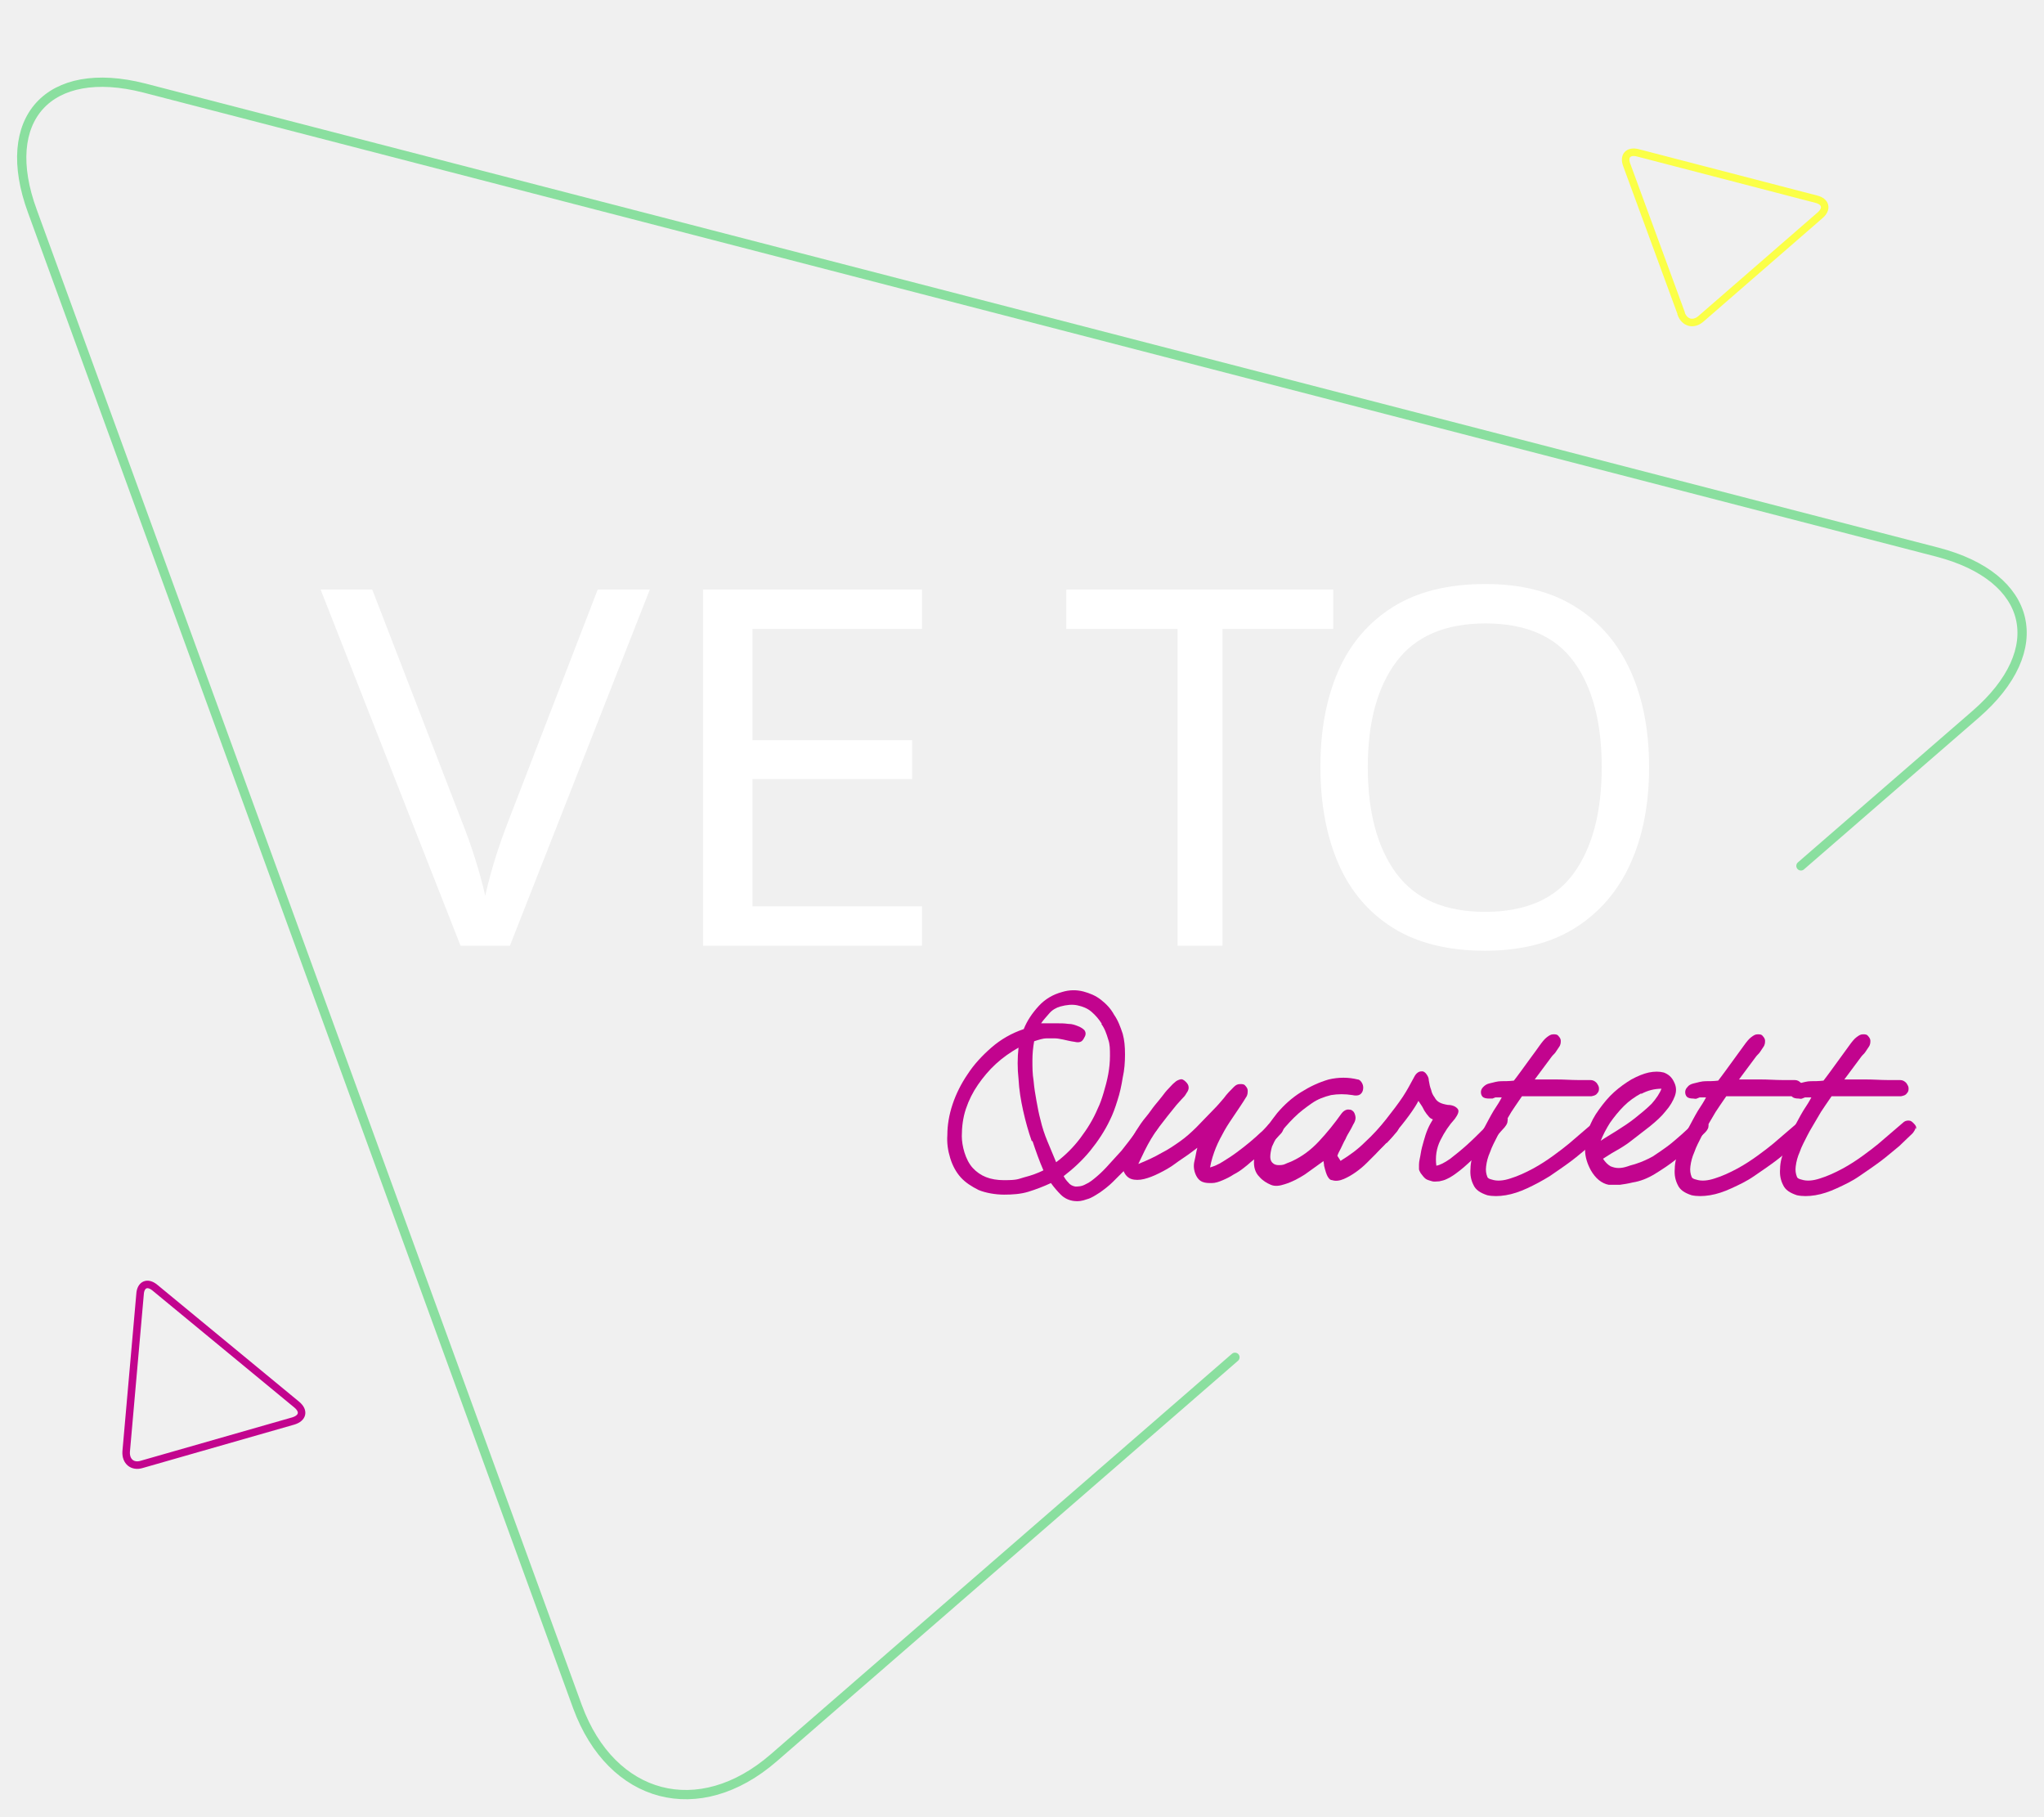
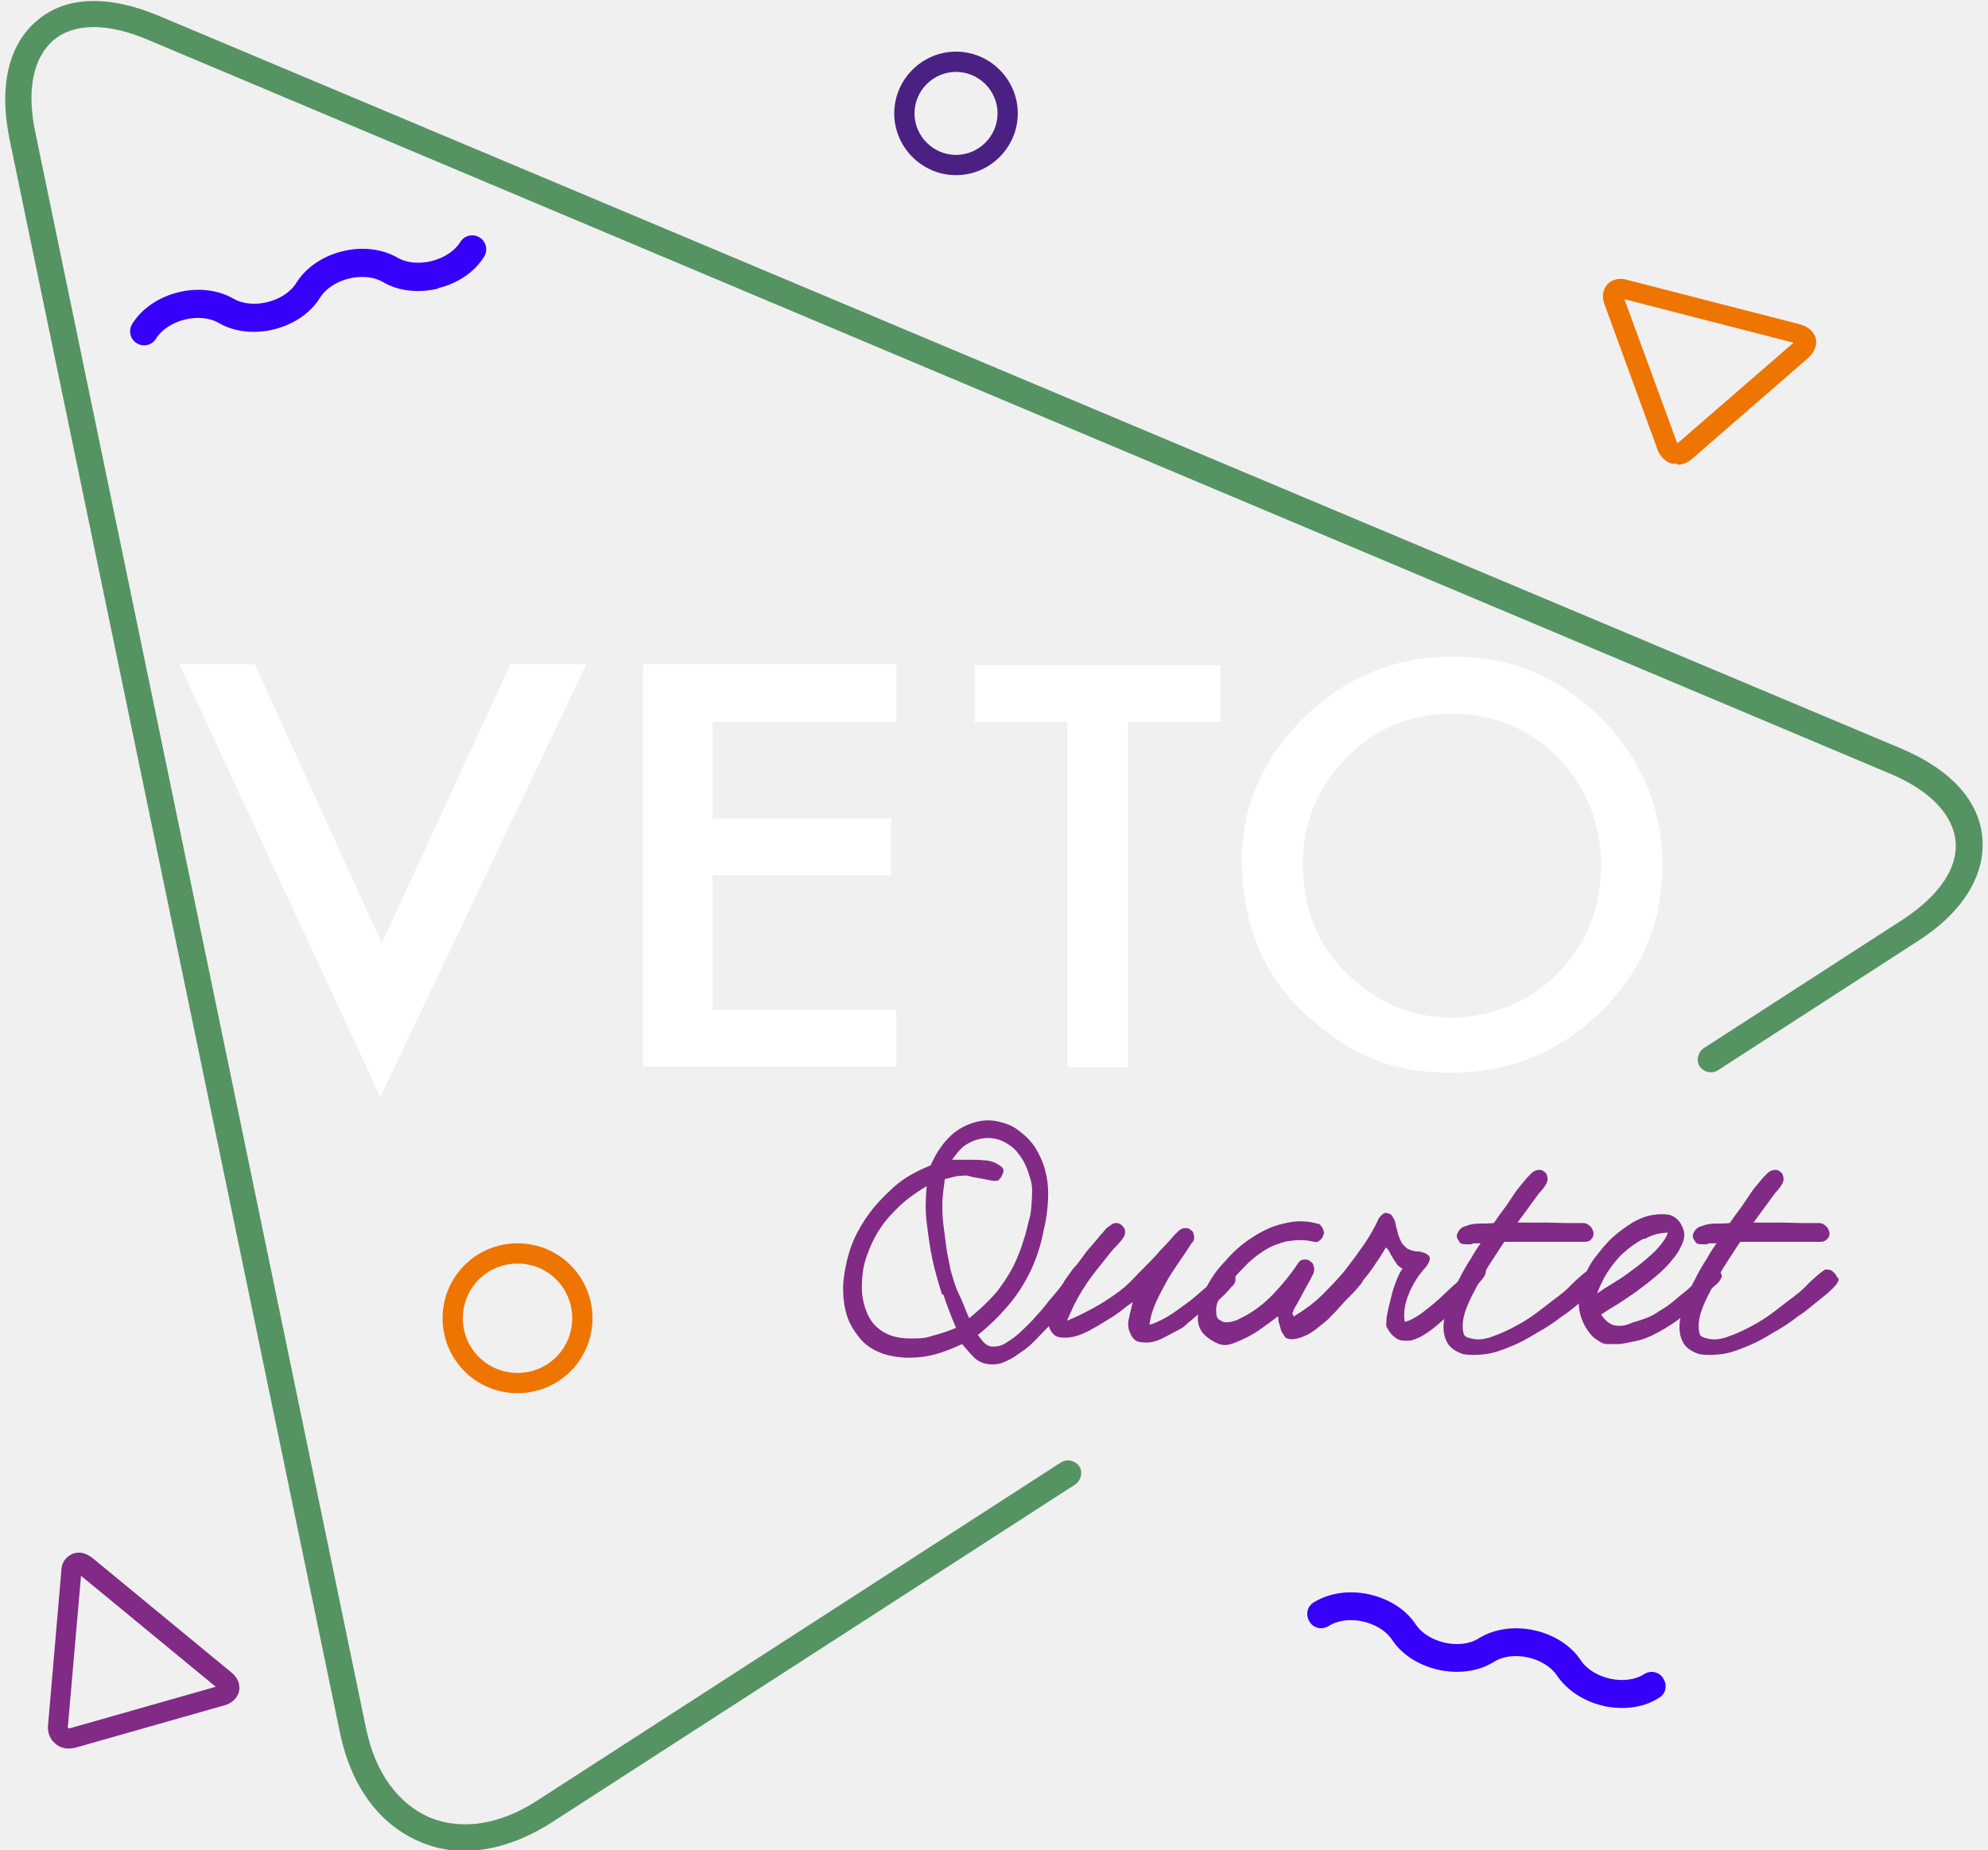
- <svg xmlns="http://www.w3.org/2000/svg" id="Ebene_1" width="124.6mm" height="110.7mm" version="1.1" viewBox="0 0 353.2 313.8">
+ <svg xmlns="http://www.w3.org/2000/svg" id="Ebene_1" width="138.5mm" height="128.9mm" version="1.1" viewBox="0 0 392.6 365.4">
  <defs>
    <style>
-       .st0, .st1, .st2, .st3, .st4, .st5 {
-         fill: none;
+       .st0 {
+         fill: #ee7501;
      }

      .st1 {
-         stroke: #4a2183;
-       }
- 
-       .st1, .st2, .st3, .st4, .st5 {
-         stroke-miterlimit: 4;
-       }
- 
-       .st1, .st3 {
-         stroke-width: 1.1px;
+         fill: #812a86;
      }

      .st2 {
-         stroke: #8adf9f;
-         stroke-linecap: round;
-         stroke-width: 1.6px;
-       }
- 
-       .st6 {
-         fill: #b6ddfc;
+         fill: #559363;
      }

      .st3 {
-         stroke: #f9ff8a;
-       }
- 
-       .st7, .st8 {
-         isolation: isolate;
-       }
- 
-       .st9 {
-         clip-path: url(#clippath-1);
-       }
- 
-       .st8 {
-         fill: #fff;
-         font-family: Futura-Medium, Futura;
-         font-size: 86.2px;
-         font-weight: 500;
+         fill: #3600f9;
      }

      .st4 {
-         stroke: #fbff47;
-       }
- 
-       .st4, .st5 {
-         stroke-width: 1.3px;
-       }
- 
-       .st10 {
-         fill: #c2048e;
+         fill: #4a2183;
      }

      .st5 {
-         stroke: #c2048e;
-       }
- 
-       .st11 {
-         clip-path: url(#clippath);
+         fill: #fff;
      }
    </style>
-     <clipPath id="clippath">
-       <rect class="st0" y="0" width="353.2" height="313.8" />
-     </clipPath>
-     <clipPath id="clippath-1">
-       <rect class="st0" x="128.6" y="123.4" width="76.8" height="68.2" />
-     </clipPath>
  </defs>
-   <g class="st11">
+   <g>
+     <path class="st1" d="M213.2,254.6c-.7.8-1.4,1.5-2,2.4-.5.7-1.1,1.4-1.9,2.4s-1.5,1.9-2.4,2.8-1.8,1.9-2.7,2.8-1.9,1.7-3,2.4c-.9.7-2,1.3-3,1.7-.9.4-2,.5-2.8.4-1.2-.1-2.3-.6-3.1-1.4-.8-.8-1.5-1.7-2.3-2.6-1.7.8-3.4,1.5-5.2,2s-3.6.7-5.4.7-4.3-.4-5.8-1.1c-1.7-.7-3-1.7-4-3s-1.9-2.7-2.4-4.4-.7-3.4-.7-5.3.5-4.6,1.2-7,1.9-4.7,3.4-6.9,3.3-4.1,5.4-6c2.1-1.9,4.6-3.2,7.3-4.3.8-1.9,1.9-3.7,3.4-5.3,1.4-1.5,3.2-2.6,5.3-3.2,1.8-.5,3.3-.5,4.9-.1s2.8.9,4,1.9c1.2.9,2.3,2,3.1,3.3s1.5,2.8,1.9,4.4c.4,1.4.6,3,.6,4.7s-.2,3.6-.5,5.3c-.4,1.8-.7,3.6-1.2,5.2-.5,1.7-1.1,3.2-1.7,4.5-1.2,2.5-2.7,4.9-4.5,7s-3.8,4.1-6,5.8c.4.5.7.9,1.1,1.4.5.5.9.8,1.7.9.7,0,1.4,0,2.4-.5.8-.5,1.8-1.1,2.7-1.9s1.9-1.8,2.8-2.7c.9-1.1,1.9-2,2.7-3.1s1.7-2,2.3-2.8c.7-.8,1.2-1.5,1.5-2.1.4-.5.6-.9,1.1-1.5.4-.6.7-1.1,1.2-1.4s.8-.5,1.2-.6.7,0,1.2.4c.5.5.7.8.7,1.2s-.1.8-.5,1.2c-.5.8-1.1,1.8-1.8,2.5h-.4.2ZM186,255.6c-.7-2.3-1.4-4.6-1.9-7s-.8-4.7-1.1-7.2-.2-4.7,0-7.1c-1.8,1.1-3.6,2.3-5.1,3.7s-3,3-4.1,4.7c-1.2,1.8-2,3.6-2.7,5.6s-.9,4-.9,6.2.8,5.4,2.5,7.2,4,2.7,7.1,2.7,3.1-.2,4.6-.6c1.5-.4,3-.9,4.4-1.5-.9-2.1-1.8-4.4-2.5-6.6h-.3ZM201.9,229c-.7-1.1-1.4-2-2.4-2.7s-2-1.2-3.2-1.4-2.5-.1-3.9.4c-.9.4-1.8.8-2.5,1.5s-1.3,1.5-1.9,2.3h3.7c.8,0,1.7,0,2.5.1.8,0,1.7.2,2.3.5s1.1.6,1.4.9.4.9,0,1.5c-.2.6-.5.8-.8,1.1-.4.1-.8.1-1.3,0-1.1-.2-1.9-.4-2.6-.5s-1.3-.2-1.9-.4-1.3,0-2,0-1.5.4-2.7.6c-.2,1.4-.4,2.8-.5,4.4,0,1.5,0,3.1.2,4.6s.4,3.1.6,4.6c.2,1.5.6,3,.8,4.3.5,1.7.9,3.3,1.7,4.9s1.3,3.2,2,4.7c2.1-1.7,3.9-3.4,5.6-5.4,1.5-2,3-4.3,3.9-6.6.5-1.1.9-2.3,1.3-3.6.5-1.4.7-2.7,1.1-4.1s.4-2.8.5-4.3,0-2.6-.4-3.8c-.4-1.3-.8-2.5-1.5-3.6h.1-.1Z" />
+     <path class="st1" d="M239.2,257.4c-1.2,1.1-2.4,2.1-3.6,3.1-.4.4-.9.7-1.5,1.3s-1.4.9-2.3,1.4-1.7.9-2.5,1.3-1.7.6-2.5.7c-.7,0-1.4,0-2.1-.2-.6-.2-1.2-.8-1.5-1.7-.5-.9-.5-2-.2-3.1.2-1.1.5-2,.7-3-.5.4-1.2.8-2,1.5-.9.7-1.9,1.4-3.1,2.1-1.1.7-2.3,1.4-3.4,2s-2.4,1.1-3.4,1.3c-1.1.2-2,.2-2.8,0s-1.4-.9-1.8-1.9c-.2-.7-.4-1.5,0-2.6s.6-2,1.1-3.1,1.2-2.1,1.9-3.3,1.4-2.1,2.3-3.2,1.4-1.9,2.1-2.8c.7-.8,1.3-1.5,1.8-2.1.5-.5.8-1.1,1.3-1.5.5-.6.8-1.1,1.4-1.4.5-.4.8-.6,1.2-.6s.8,0,1.3.5.6.8.6,1.3-.2.8-.5,1.3c-.4.5-.7.9-1.1,1.3s-.8.8-1.2,1.3c-1.3,1.7-2.7,3.3-4,5.1s-2.4,3.6-3.3,5.4l-1.4,3.1c2-.8,3.7-1.7,5.2-2.5s3-1.8,4.3-2.7,2.6-2,3.8-3.3,2.6-2.6,4-4.1c.7-.8,1.5-1.7,2.3-2.5s1.4-1.7,2.3-2.5c.5-.5.9-.7,1.4-.7s.8,0,1.2.4c.4.2.5.6.6,1.1s0,1.1-.5,1.5c-.8,1.3-1.7,2.6-2.6,3.9-.8,1.2-1.7,2.5-2.4,3.8s-1.4,2.6-2,3.9c-.6,1.4-1.1,2.8-1.3,4.5.8-.2,1.9-.7,3-1.3s2.1-1.3,3.2-2.1,2.1-1.5,3.1-2.4,1.8-1.5,2.4-2.1l1.4-1.4c.5-.5.9-.9,1.3-1.4.5-.5.8-.6,1.3-.5s.7.4.9.7.4.8.4,1.4-.2,1.1-.7,1.5c-.9,1.1-2.1,2.3-3.3,3.3h-.8,0Z" />
+     <path class="st1" d="M266.6,256c-.8.8-1.7,1.8-2.4,2.6-.5.6-1.2,1.2-1.9,2-.8.7-1.7,1.4-2.6,2.1-.9.7-1.9,1.2-2.8,1.5s-1.9.5-2.6.2c-.4,0-.6-.4-.8-.7s-.5-.8-.6-1.2-.2-.9-.4-1.4c0-.5-.1-.8-.1-1.1-1.4,1.1-2.7,2-4.1,3-1.4.9-3,1.7-4.6,2.3-1.2.5-2.3.5-3.2.1s-1.8-.9-2.7-1.8c-.9-.9-1.4-2.3-1.2-3.8.1-1.7.7-3.3,1.5-5.2.9-1.8,2.1-3.7,3.8-5.4,1.5-1.8,3.3-3.4,5.3-4.7s4-2.3,6.3-2.8c2.3-.6,4.4-.6,6.6,0,.5,0,.8.4,1.1.9.2.5.4.9.1,1.5-.2.6-.5.8-.9,1.1s-.8.1-1.4,0c-1.7-.4-3.3-.2-4.9,0-1.5.4-3,.9-4.4,1.8s-2.7,1.9-4,3.3c-1.3,1.3-2.6,2.8-3.9,4.5-.5.6-.8,1.3-1.2,2.1s-.5,1.7-.4,2.4c0,.7.2,1.2.6,1.4s.7.5,1.2.5.9,0,1.5-.2c.6-.1,1.1-.4,1.5-.6,2.3-1.1,4.3-2.6,6.2-4.5,1.9-2,3.6-4,5.1-6.3.4-.6.8-.8,1.3-.8s.8,0,1.2.4c.4.2.6.6.7,1.2.1.5,0,1.1-.4,1.7-.2.5-.6,1.1-.9,1.7-.4.7-.7,1.3-1.1,2s-.7,1.4-1.1,2-.6,1.2-.8,1.7l.9,1.4c.9-.6,1.9-1.1,2.6-1.5s1.3-.9,1.9-1.5,1.2-1.2,1.7-1.8c.5-.7,1.2-1.4,1.8-2.3.4-.5.7-.8,1.1-1.3s.8-.9,1.2-1.3c.5-.5.8-.6,1.3-.6s.8.2,1.1.5c.2.2.5.7.5,1.1s-.1.9-.5,1.4c-.7.8-1.5,1.8-2.4,2.6h.2v-.2h0Z" />
+     <path class="st1" d="M290,256c-1.1,1.1-2.1,2.1-3.3,3.2s-2.3,2.1-3.4,3-2.1,1.5-3,2c-.6.2-1.1.5-1.7.6-.6,0-1.1.1-1.7,0s-.9-.2-1.4-.6c-.5-.4-.8-.7-1.2-1.3-.2-.4-.4-.6-.5-.9s0-.7,0-1.1c0-.7.2-1.5.4-2.5.2-.9.5-1.9.7-2.8s.6-1.9.9-2.7.7-1.7,1.2-2.3c-.5-.2-.8-.5-1.1-.8-.2-.4-.5-.7-.7-1.1-.2-.4-.5-.7-.7-1.2s-.5-.8-.8-1.1c-.4.7-1.1,1.9-2.1,3.3-.9,1.4-2.1,3-3.6,4.5-1.3,1.5-2.8,3.1-4.5,4.6s-3.3,2.8-5.1,3.8c-.6.4-1.1.4-1.7.2-.5-.1-.9-.4-1.2-.7s-.4-.7-.4-1.2.4-.8.8-1.1c1.8-1.1,3.6-2.4,5.2-4s3.3-3.3,4.7-5.1c1.4-1.8,2.7-3.6,3.8-5.2,1.1-1.7,1.9-3.1,2.5-4.4.2-.6.6-.9.9-1.2s.7-.4,1.1-.2c.4,0,.6.2.9.6.2.4.5.8.6,1.4.1.8.4,1.5.5,2.1.2.7.5,1.2.7,1.7.4.5.7.8,1.2,1.2.5.2,1.1.5,1.9.5s1.9.4,2.3.9.1,1.3-.7,2.3c-1.3,1.4-2.4,3.1-3.2,5-.8,1.9-1.2,3.8-.9,5.7.8-.1,1.9-.7,3.1-1.5,1.2-.9,2.5-1.9,3.8-3.1s2.5-2.4,3.7-3.4l2.7-2.7c.5-.5.9-.7,1.4-.7s.8,0,1.1.4c.2.2.4.7.2,1.2,0,.6-.5,1.2-1.2,2-.7.7-1.5,1.7-2.5,2.7h.3Z" />
+     <path class="st1" d="M316.5,252.6c0,.5-.2.8-.6,1.3-.8.8-1.8,1.8-3.1,2.8s-2.7,2.3-4.3,3.3c-1.5,1.2-3.2,2.3-5,3.3-1.8,1.1-3.4,2-5.2,2.7-1.7.7-3.3,1.3-5,1.5s-3,.2-4.3,0c-1.5-.5-2.6-1.2-3.2-2.3s-.8-2.3-.7-3.7.5-2.8,1.1-4.4,1.2-3.1,2-4.5c.7-1.4,1.5-2.8,2.3-4,.7-1.3,1.4-2.3,1.9-3h-1.4c-.2.1-.5.2-.6.2h-.8c-.7,0-1.2-.1-1.4-.5s-.5-.7-.5-1.1.2-.8.5-1.2.7-.7,1.3-.8c.9-.4,1.9-.5,2.7-.5s1.8,0,2.8-.1c.4-.5.8-1.2,1.5-2.1.7-.9,1.4-1.9,2.1-3s1.4-2,2.1-2.8c.7-.9,1.3-1.5,1.7-1.9.5-.5.9-.6,1.4-.7.5,0,.8,0,1.2.4.4.2.5.6.6,1.1s0,.9-.4,1.5c-.2.4-.5.7-.8,1.1-.4.4-.6.7-.9,1.1l-3.8,5.2h5c1.8,0,3.4.1,5,.1s.9,0,1.5,0h1.5c.6,0,1.1.4,1.4.7s.5.7.6,1.2c0,.5,0,.8-.4,1.2-.2.4-.7.6-1.3.6h-15.9c-.4.5-.8,1.2-1.4,2.1s-1.3,2-2,3.1c-.7,1.2-1.4,2.4-2.1,3.7s-1.3,2.5-1.8,3.7-.8,2.3-.9,3.3c-.1.9,0,1.8.2,2.4.2.4.6.6,1.1.7,1.2.4,2.6.4,4.3-.2s3.3-1.3,5.1-2.3c1.7-.9,3.3-2,4.7-3.1,1.4-1.1,2.6-2,3.4-2.6.9-.7,1.9-1.5,2.7-2.4.8-.8,1.8-1.7,2.7-2.4s.8-.5,1.3-.5.8.2,1.2.6c.5.5.6.8.6,1.3v-.4h.1l.2.3h0Z" />
+     <path class="st1" d="M339.9,252.4c-.1.4-.4.8-.8,1.2-1.1.9-2.3,2-3.3,3.2-1.2,1.2-2.3,2.1-3.4,3.1-1.3,1.1-2.8,2.1-4.6,3.1s-3.4,1.7-5.2,2c-.9.2-1.9.4-2.8.5h-2.5c-.7,0-1.5-.5-2.3-1.1-.7-.5-1.3-1.3-1.9-2.3-.8-1.4-1.3-3-1.3-4.5s.2-3.2.8-4.7,1.3-3.1,2.4-4.5,2.1-2.7,3.4-3.9,2.6-2.1,4-3c1.4-.8,2.7-1.3,4-1.5s2.4-.2,3.4,0c1.1.4,1.9,1.1,2.4,2.3.5.9.6,2,.1,3.2s-1.1,2.3-2.1,3.4c-.9,1.2-2.1,2.3-3.4,3.4-1.3,1.1-2.7,2.1-4,3.1-1.4.9-2.6,1.8-3.8,2.5s-2.1,1.3-2.8,1.8c.6.8,1.1,1.4,1.7,1.7.6.4,1.2.5,1.9.5s1.3-.1,2-.4,1.4-.5,2.1-.7c1.2-.4,2.4-.8,3.6-1.7,1.2-.7,2.4-1.5,3.4-2.4s2.3-1.8,3.2-2.7c1.1-.9,2-1.9,2.8-2.6.5-.5.9-.7,1.4-.8s.9,0,1.4.7c.4.5.4.9.2,1.3h0v-.2h0ZM324.6,244.7c-1.4.7-2.8,1.7-4,2.8s-2.3,2.5-3.2,3.9c-.9,1.4-1.5,2.8-2,4.1.9-.6,2.1-1.4,3.6-2.3,1.4-.8,2.8-1.9,4.3-3,1.4-1.1,2.6-2.1,3.8-3.3,1.1-1.2,1.9-2.3,2.3-3.4-1.5,0-3.1.4-4.5,1.2h-.3,0Z" />
+     <path class="st1" d="M363.1,252.6c0,.5-.2.8-.6,1.3-.7.8-1.8,1.8-3.1,2.8s-2.7,2.3-4.3,3.3c-1.5,1.2-3.2,2.3-5,3.3-1.8,1.1-3.4,2-5.2,2.7-1.7.7-3.3,1.3-5,1.5s-3,.2-4.3,0c-1.5-.5-2.6-1.2-3.2-2.3s-.8-2.3-.7-3.7.5-2.8,1.1-4.4,1.2-3.1,2-4.5c.7-1.4,1.5-2.8,2.3-4,.7-1.3,1.4-2.3,1.9-3h-1.4c-.2.1-.5.2-.6.2h-.8c-.7,0-1.2-.1-1.4-.5s-.5-.7-.5-1.1.2-.8.5-1.2.7-.7,1.3-.8c.9-.4,1.9-.5,2.7-.5s1.8,0,2.8-.1c.4-.5.8-1.2,1.5-2.1.7-.9,1.4-1.9,2.1-3s1.4-2,2.1-2.8c.7-.9,1.3-1.5,1.7-1.9.5-.5.9-.6,1.4-.7.5,0,.8,0,1.2.4.4.2.5.6.6,1.1s0,.9-.4,1.5c-.2.4-.5.7-.8,1.1-.4.4-.6.7-.9,1.1l-3.8,5.2h5c1.8,0,3.4.1,5,.1s.9,0,1.5,0h1.5c.6,0,1.1.4,1.4.7s.5.7.6,1.2c0,.5,0,.8-.4,1.2s-.7.6-1.3.6h-15.9c-.4.5-.8,1.2-1.4,2.1s-1.3,2-2,3.1c-.7,1.2-1.4,2.4-2.1,3.7s-1.3,2.5-1.8,3.7-.8,2.3-.9,3.3c-.1.9,0,1.8.2,2.4.2.4.6.6,1.1.7,1.2.4,2.6.4,4.3-.2s3.3-1.3,5.1-2.3c1.7-.9,3.3-2,4.7-3.1,1.4-1.1,2.6-2,3.4-2.6.9-.7,1.9-1.5,2.7-2.4.8-.8,1.8-1.7,2.7-2.4s.8-.5,1.3-.5.8.2,1.2.6c.5.5.6.8.6,1.3v-.4h.1l.2.3h0Z" />
+   </g>
+   <path class="st2" d="M88.5,365.4c-2-.3-3.8-.8-5.6-1.6-8-3.4-13.5-10.9-15.7-21.2L1.9,27.6C-.3,17,1.7,8.7,7.4,4,13-.8,21.5-1,31.3,3.1l344,144.7c9.8,4.1,15.6,10.3,16.2,17.8.6,7.3-3.9,14.7-12.9,20.4l-39.3,25.4c-1.2.8-2.8.4-3.6-.7s-.4-2.8.7-3.6l39.3-25.4c7.2-4.7,11-10.2,10.5-15.5-.5-5.3-5.1-10.1-13-13.4L29.3,7.9c-7.9-3.4-14.6-3.4-18.7,0-4.1,3.5-5.4,10-3.6,18.4l65.3,315.2c1.8,8.6,6.2,14.7,12.5,17.5,6.3,2.6,13.8,1.5,21.1-3.2l103.6-66.9c1.2-.8,2.8-.4,3.6.7s.4,2.8-.7,3.6l-103.6,66.9c-6.8,4.3-13.8,6.2-20.4,5.3h0Z" />
+   <g>
    <g>
-       <path class="st4" d="M290.5,54.2c.6,1.6,2.1,2,3.4.9l20.6-17.9c1.3-1.1,1-2.4-.7-2.8l-30.8-8c-1.6-.4-2.5.5-1.9,2.1l9.4,25.6h0Z" />
-       <path class="st5" d="M21.8,250.8c-.1,1.7,1.1,2.7,2.7,2.2l26.2-7.5c1.6-.5,1.9-1.7.6-2.8l-24.5-20.2c-1.3-1.1-2.5-.6-2.6,1.1l-2.4,27.2Z" />
-       <path class="st2" d="M311.2,149.6l30.2-26.2c12.9-11.2,9.9-23.7-6.6-28L24.9,15.2C8.4,11-.3,20.5,5.6,36.5l94.2,258.4c5.9,16,21,20,33.9,8.8l79.7-69.2" />
+       <path class="st5" d="M50.3,131.2l25.1,55.1,25.4-55.1h15l-40.7,85.5-39.7-85.5s15,0,15,0Z" />
+       <path class="st5" d="M177,142.6h-36.3v19.1h35.3v11.2h-35.3v26.6h36.3v11.2h-50v-79.5h50v11.2h0Z" />
+     </g>
+     <g>
+       <path class="st5" d="M222.8,142.6v68.2h-12v-68.2h-18.3v-11.2h48.5v11.2h-18.3Z" />
+       <path class="st5" d="M245.2,170.6c0-11.2,4.1-20.8,12.3-28.8,8.1-8,17.9-12.1,29.5-12.1s21,4.1,29.1,12.1c8.1,8.1,12.2,17.8,12.2,29.1s-4.1,21.1-12.2,29c-8.2,8-18.1,12-29.7,12s-19.5-3.5-27.6-10.7c-9-7.8-13.5-18.1-13.5-30.9v.2h-.1ZM257.3,170.8c0,8.8,3,16.1,8.9,21.7,5.8,5.6,12.6,8.5,20.3,8.5s15.4-2.9,21.1-8.7c5.7-5.8,8.6-13,8.6-21.3s-2.9-15.6-8.5-21.3c-5.6-5.7-12.6-8.7-20.9-8.7s-15.3,2.9-20.9,8.7c-5.7,5.7-8.6,12.8-8.6,21.1h-.1Z" />
    </g>
  </g>
-   <g class="st7">
-     <text class="st8" transform="translate(55.4 163.4) scale(1.1 1)">
-       <tspan x="0" y="0">VE</tspan>
-     </text>
-   </g>
-   <g class="st7">
-     <text class="st8" transform="translate(183.4 163.4)">
-       <tspan x="0" y="0">T</tspan>
-     </text>
-     <text class="st8" transform="translate(222.9 163.4)">
-       <tspan x="0" y="0">O</tspan>
-     </text>
-   </g>
-   <g class="st7">
-     <g class="st7">
-       <path class="st10" d="M199.1,196.4c-.6.6-1.1,1.2-1.5,1.8-.4.5-.8,1.1-1.4,1.8-.6.7-1.2,1.4-1.8,2.1-.7.7-1.4,1.4-2.1,2.1-.7.7-1.5,1.3-2.2,1.8-.8.5-1.5,1-2.3,1.2-.8.3-1.5.4-2.2.3-.9-.1-1.7-.5-2.3-1.1s-1.2-1.3-1.7-2c-1.3.6-2.6,1.1-3.9,1.5-1.3.4-2.7.5-4.2.5s-3.2-.3-4.4-.8c-1.2-.6-2.3-1.3-3.1-2.2s-1.4-2-1.8-3.3c-.4-1.3-.6-2.6-.5-4,0-1.7.3-3.5.9-5.3s1.5-3.6,2.6-5.2c1.1-1.7,2.5-3.2,4.1-4.6,1.6-1.4,3.5-2.5,5.6-3.2.6-1.5,1.5-2.8,2.6-4s2.5-2,4-2.4c1.3-.4,2.5-.4,3.7-.1,1.1.3,2.1.7,3,1.4.9.7,1.7,1.5,2.3,2.6.7,1,1.1,2.1,1.5,3.3.3,1.1.4,2.2.4,3.6,0,1.3-.1,2.7-.4,4-.2,1.3-.5,2.7-.9,3.9-.4,1.3-.8,2.4-1.3,3.4-.9,1.9-2.1,3.7-3.4,5.3s-2.9,3.1-4.6,4.4c.2.4.5.8.8,1.1.3.4.7.6,1.2.7.5,0,1.1,0,1.8-.4.7-.3,1.3-.8,2-1.4.7-.6,1.4-1.3,2.1-2.1.7-.8,1.4-1.5,2.1-2.3.6-.8,1.2-1.5,1.7-2.2s.9-1.2,1.2-1.6c.2-.3.5-.7.8-1.1s.6-.8.9-1.1c.3-.2.6-.4.9-.5.3,0,.6,0,.9.3.4.3.6.6.5.9,0,.3-.1.6-.3.9-.4.7-.8,1.3-1.4,1.9ZM178.3,197.2c-.6-1.7-1.1-3.5-1.5-5.3-.4-1.8-.7-3.6-.8-5.5-.2-1.8-.2-3.6,0-5.4-1.4.8-2.7,1.7-3.9,2.8-1.2,1.1-2.2,2.3-3.1,3.6-.9,1.3-1.6,2.7-2.1,4.2-.5,1.5-.7,3.1-.7,4.7s.6,4.1,1.9,5.5,3,2.1,5.4,2.1,2.4-.2,3.5-.5c1.2-.3,2.3-.7,3.3-1.2-.7-1.6-1.3-3.3-1.9-5.1ZM190.4,176.9c-.5-.8-1.1-1.5-1.8-2.1-.7-.6-1.5-.9-2.4-1.1s-1.9-.1-3,.2c-.7.2-1.4.6-1.9,1.2-.5.6-1,1.1-1.4,1.7.2,0,.6,0,1.1,0,.5,0,1.1,0,1.7,0s1.2,0,1.9.1c.7,0,1.2.2,1.7.4.5.2.8.4,1.1.7.2.3.3.7,0,1.2-.2.4-.4.7-.7.8s-.6.1-1,0c-.8-.1-1.5-.3-2-.4-.5-.1-1-.2-1.4-.2-.5,0-1,0-1.5,0-.5,0-1.2.2-2.1.5-.2,1.1-.3,2.2-.3,3.3,0,1.2,0,2.3.2,3.5.1,1.2.3,2.4.5,3.5s.4,2.2.7,3.3c.3,1.3.7,2.5,1.2,3.7s1,2.4,1.5,3.6c1.6-1.2,3-2.6,4.2-4.2s2.2-3.2,3-5.1c.4-.8.7-1.7,1-2.7.3-1,.6-2.1.8-3.2.2-1.1.3-2.1.3-3.2,0-1.1,0-2-.3-2.8-.3-1-.6-1.9-1.2-2.7Z" />
-       <path class="st10" d="M218.8,198.5c-.9.8-1.8,1.6-2.7,2.3-.3.3-.7.6-1.2,1-.5.4-1.1.8-1.7,1.1-.6.4-1.2.7-1.9,1-.7.3-1.3.5-1.9.5-.6,0-1.1,0-1.6-.2-.5-.2-.9-.6-1.2-1.3-.3-.7-.4-1.5-.2-2.3.2-.8.3-1.6.5-2.3-.4.3-.9.7-1.6,1.2-.7.5-1.5,1-2.3,1.6-.8.6-1.7,1.1-2.7,1.6s-1.8.8-2.6,1c-.8.2-1.6.2-2.2,0s-1.1-.7-1.4-1.5c-.2-.6-.2-1.2,0-2,.2-.7.4-1.5.8-2.3.4-.8.9-1.6,1.4-2.5.5-.8,1.1-1.7,1.7-2.4s1.1-1.5,1.6-2.1,1-1.2,1.3-1.6c.3-.4.6-.8,1-1.2s.7-.8,1.1-1.1c.3-.3.6-.4.9-.5s.6,0,1,.4c.3.3.5.6.5,1,0,.3-.1.6-.4,1-.2.4-.5.7-.8,1-.3.3-.6.7-.9,1-1,1.2-2,2.5-3,3.8-1,1.3-1.8,2.7-2.5,4.1l-1.1,2.3c1.5-.6,2.8-1.2,4-1.9,1.2-.6,2.2-1.3,3.2-2s2-1.6,2.9-2.5c.9-.9,1.9-2,3-3.1.6-.6,1.1-1.2,1.7-1.9.5-.7,1.1-1.3,1.7-1.9.4-.4.7-.5,1.1-.5.4,0,.7,0,.9.3.2.2.4.5.4.8,0,.4,0,.8-.3,1.2-.6,1-1.3,2-1.9,2.9s-1.3,1.9-1.8,2.8-1.1,2-1.5,3-.8,2.2-1,3.4c.7-.2,1.4-.5,2.2-1,.8-.5,1.6-1,2.4-1.6s1.6-1.2,2.3-1.8c.7-.6,1.4-1.2,1.8-1.6.4-.3.7-.7,1.1-1.1.3-.4.7-.7,1-1.1.3-.3.7-.4,1-.4.3,0,.5.3.7.6s.3.6.2,1.1c0,.4-.2.8-.5,1.1-.8.8-1.6,1.7-2.5,2.5Z" />
-       <path class="st10" d="M239.5,197.4c-.6.7-1.2,1.3-1.8,2-.4.4-.9.9-1.5,1.5-.6.6-1.2,1.1-1.9,1.6-.7.5-1.4.9-2.1,1.2-.7.3-1.4.4-2,.2-.3,0-.5-.2-.7-.5s-.3-.6-.4-.9-.2-.7-.3-1.1c0-.3-.1-.6-.1-.8-1.1.8-2.1,1.5-3.2,2.3-1.1.7-2.2,1.3-3.5,1.7-.9.3-1.7.4-2.4.1s-1.4-.7-2-1.4c-.7-.7-1-1.7-.9-2.9.1-1.2.5-2.6,1.2-3.9.7-1.4,1.7-2.8,2.8-4.2,1.2-1.4,2.5-2.6,4.1-3.6s3.1-1.7,4.8-2.2c1.7-.4,3.4-.4,5,0,.3,0,.6.3.8.7s.2.8.1,1.2c-.1.4-.4.7-.7.8-.3.1-.7.1-1.1,0-1.3-.2-2.5-.2-3.7,0-1.2.3-2.3.7-3.3,1.4s-2.1,1.5-3.1,2.5-2,2.1-2.9,3.4c-.4.4-.6,1-.9,1.6-.2.7-.3,1.3-.3,1.8,0,.5.2.9.5,1.1.2.2.6.3.9.3.4,0,.8,0,1.2-.2s.8-.3,1.2-.5c1.7-.8,3.2-1.9,4.6-3.4,1.4-1.5,2.7-3.1,3.9-4.8.3-.4.6-.6,1-.7.4,0,.7,0,.9.2.3.2.4.5.5.9.1.4,0,.8-.2,1.2-.2.3-.4.8-.7,1.3-.3.5-.6,1-.8,1.5-.3.5-.5,1-.8,1.6s-.5.9-.6,1.3l.7,1.1c.8-.4,1.4-.8,2-1.1s1-.7,1.5-1.1c.4-.4.9-.9,1.2-1.4s.9-1.1,1.4-1.7c.3-.3.5-.7.8-1,.3-.4.6-.7.9-1,.3-.3.6-.5,1-.4s.6.2.8.4c.2.2.3.5.4.9,0,.4-.1.7-.4,1.1-.6.7-1.1,1.3-1.8,2Z" />
-       <path class="st10" d="M257.4,197.4c-.8.8-1.6,1.6-2.5,2.5-.9.8-1.7,1.6-2.6,2.3-.9.7-1.6,1.2-2.3,1.5-.4.2-.8.3-1.3.4-.4,0-.9.1-1.2,0s-.8-.2-1.1-.4-.6-.6-.9-1c-.1-.2-.3-.5-.3-.7,0-.3,0-.5,0-.8,0-.6.2-1.2.3-1.9.1-.7.3-1.4.5-2.1.2-.7.4-1.4.7-2.1.3-.7.6-1.2.9-1.7-.3-.1-.6-.3-.8-.6-.2-.2-.4-.5-.6-.8-.2-.3-.3-.6-.5-.9-.2-.3-.4-.6-.6-.9-.3.6-.8,1.4-1.6,2.5-.8,1.1-1.7,2.2-2.7,3.4-1,1.2-2.2,2.4-3.4,3.5s-2.5,2.1-3.8,2.9c-.4.2-.8.3-1.2.2-.4-.1-.7-.3-.9-.5-.2-.3-.3-.6-.3-.9s.2-.6.7-.9c1.3-.8,2.7-1.8,4-3.1,1.3-1.2,2.5-2.5,3.6-3.9s2.1-2.7,2.9-3.9,1.4-2.4,1.9-3.3c.2-.4.4-.7.7-.9.3-.2.5-.2.8-.2.2,0,.5.2.7.5.2.3.4.6.4,1.1.1.6.2,1.1.4,1.6.1.5.3.9.6,1.3.2.4.5.7.9.9.4.2.8.3,1.4.4.8,0,1.4.3,1.7.7.3.4,0,1-.5,1.7-1,1.1-1.8,2.3-2.5,3.7s-.9,2.9-.7,4.4c.6-.1,1.4-.5,2.4-1.2.9-.7,1.9-1.5,2.9-2.4s1.9-1.8,2.8-2.7l2.1-2.1c.3-.3.7-.5,1.1-.5.4,0,.6,0,.8.3.2.2.3.5.2.9,0,.4-.3.9-.9,1.5-.5.6-1.1,1.2-1.9,2.1Z" />
-       <path class="st10" d="M277.5,194.8c0,.3-.2.6-.5,1-.6.6-1.4,1.3-2.3,2.2-1,.8-2,1.7-3.2,2.6-1.2.9-2.4,1.7-3.7,2.6-1.3.8-2.6,1.5-3.9,2.1s-2.5,1-3.7,1.2c-1.2.2-2.3.2-3.2,0-1.2-.4-2-.9-2.4-1.8-.4-.8-.6-1.7-.5-2.8,0-1,.3-2.2.8-3.4.4-1.2.9-2.4,1.5-3.5.6-1.1,1.1-2.1,1.7-3.1.6-.9,1.1-1.7,1.4-2.3-.3,0-.5,0-.6,0h-.5c-.2.1-.3.1-.5.2-.2,0-.4,0-.6,0-.5,0-.9-.1-1.1-.3-.2-.2-.3-.5-.3-.8,0-.3.1-.6.4-.9s.6-.5,1-.6c.8-.2,1.5-.4,2.1-.4.6,0,1.4,0,2.2-.1.3-.4.7-.9,1.2-1.6.5-.7,1.1-1.5,1.6-2.2.6-.8,1.1-1.5,1.6-2.2s.9-1.2,1.3-1.5c.4-.3.7-.5,1.1-.5.4,0,.7,0,.9.3.2.2.4.5.4.8,0,.3,0,.7-.3,1.1-.2.3-.4.6-.6.9s-.5.5-.7.8l-2.9,3.9c1.1,0,2.4,0,3.7,0,1.4,0,2.6.1,3.7.1s.7,0,1.1,0c.4,0,.8,0,1.1,0,.5,0,.8.2,1.1.5.2.3.4.6.4.9,0,.3,0,.6-.3.9-.2.3-.5.4-1,.5-.6,0-1.2,0-1.8,0-.6,0-1.2,0-1.8,0-1.3,0-2.7,0-4.2,0s-2.9,0-4.2,0c-.3.4-.6.9-1.1,1.6-.5.7-1,1.5-1.5,2.4-.5.9-1.1,1.8-1.6,2.8-.5,1-1,1.9-1.3,2.8-.4.9-.6,1.7-.7,2.5-.1.7,0,1.3.2,1.8.1.3.4.4.8.5.9.3,2,.2,3.2-.2,1.3-.4,2.6-1,3.9-1.7,1.3-.7,2.5-1.5,3.6-2.3,1.1-.8,2-1.5,2.6-2,.7-.6,1.4-1.2,2.1-1.8s1.4-1.2,2.1-1.8c.3-.3.7-.4,1-.4s.6.2.9.5c.3.3.5.6.4,1Z" />
-       <path class="st10" d="M295.2,194.8c-.1.3-.3.6-.6.9-.8.8-1.7,1.6-2.5,2.4-.9.9-1.8,1.6-2.6,2.3-1,.8-2.2,1.6-3.5,2.4-1.3.8-2.6,1.3-3.9,1.5-.8.2-1.5.3-2.2.4-.7,0-1.3,0-1.9,0-.6-.1-1.2-.4-1.7-.8-.5-.4-1-1-1.4-1.7-.6-1.1-1-2.3-1-3.5s.2-2.4.6-3.6c.4-1.2,1-2.3,1.8-3.4.8-1.1,1.6-2.1,2.6-3,1-.9,2-1.6,3-2.2,1.1-.6,2.1-1,3-1.2,1-.2,1.8-.2,2.6,0,.8.3,1.4.8,1.8,1.7.4.8.4,1.6.1,2.4s-.8,1.7-1.6,2.6c-.7.9-1.6,1.7-2.7,2.6-1,.8-2.1,1.6-3.1,2.4s-2,1.4-2.9,1.9-1.6,1-2.1,1.3c.4.6.8,1,1.3,1.3.5.2.9.3,1.4.3s1-.1,1.6-.3c.5-.2,1.1-.3,1.6-.5.9-.3,1.8-.7,2.7-1.2.9-.6,1.8-1.2,2.6-1.8s1.7-1.4,2.5-2.1,1.5-1.4,2.1-2c.3-.3.7-.5,1.1-.7s.8,0,1.1.5c.2.4.3.7.2,1ZM283.6,188.9c-1.1.6-2.1,1.3-3,2.2-.9.9-1.7,1.9-2.4,2.9-.7,1.1-1.2,2.1-1.6,3.1.7-.5,1.6-1,2.7-1.7,1.1-.7,2.2-1.4,3.2-2.2s2-1.6,2.9-2.5c.8-.9,1.4-1.8,1.7-2.6-1.2,0-2.4.3-3.5.9Z" />
-       <path class="st10" d="M312.8,194.8c0,.3-.2.6-.5,1-.6.6-1.4,1.3-2.3,2.2-1,.8-2,1.7-3.2,2.6-1.2.9-2.4,1.7-3.7,2.6s-2.6,1.5-3.9,2.1c-1.3.6-2.5,1-3.7,1.2-1.2.2-2.3.2-3.2,0-1.2-.4-2-.9-2.4-1.8-.4-.8-.6-1.7-.5-2.8,0-1,.3-2.2.8-3.4s.9-2.4,1.5-3.5,1.1-2.1,1.7-3.1c.6-.9,1.1-1.7,1.4-2.3-.3,0-.5,0-.6,0h-.5c-.2.1-.3.1-.5.2s-.4,0-.6,0c-.5,0-.9-.1-1.1-.3s-.3-.5-.3-.8c0-.3.1-.6.4-.9.2-.3.6-.5,1-.6.8-.2,1.5-.4,2.1-.4.6,0,1.4,0,2.2-.1.3-.4.7-.9,1.2-1.6.5-.7,1.1-1.5,1.6-2.2s1.1-1.5,1.6-2.2c.5-.7.9-1.2,1.3-1.5.4-.3.7-.5,1.1-.5.4,0,.7,0,.9.3.2.2.4.5.4.8,0,.3,0,.7-.3,1.1-.2.3-.4.6-.6.9-.2.3-.5.5-.7.8l-2.9,3.9c1.1,0,2.4,0,3.7,0,1.4,0,2.6.1,3.7.1s.7,0,1.1,0,.8,0,1.1,0c.5,0,.8.2,1.1.5.2.3.4.6.4.9s0,.6-.3.9c-.2.3-.5.4-1,.5-.6,0-1.2,0-1.8,0-.6,0-1.2,0-1.8,0-1.3,0-2.7,0-4.2,0s-2.9,0-4.2,0c-.3.4-.6.9-1.1,1.6-.5.7-1,1.5-1.5,2.4-.5.9-1.1,1.8-1.6,2.8-.5,1-1,1.9-1.3,2.8-.4.9-.6,1.7-.7,2.5-.1.7,0,1.3.2,1.8.1.3.4.4.8.5.9.3,2,.2,3.2-.2,1.3-.4,2.6-1,3.9-1.7,1.3-.7,2.5-1.5,3.6-2.3,1.1-.8,2-1.5,2.6-2,.7-.6,1.4-1.2,2.1-1.8.7-.6,1.4-1.2,2.1-1.8.3-.3.6-.4,1-.4s.6.2.9.5c.3.3.5.6.4,1Z" />
-       <path class="st10" d="M331,194.8c0,.3-.2.6-.5,1-.6.6-1.4,1.3-2.3,2.2-1,.8-2,1.7-3.2,2.6-1.2.9-2.4,1.7-3.7,2.6s-2.6,1.5-3.9,2.1c-1.3.6-2.5,1-3.7,1.2-1.2.2-2.3.2-3.2,0-1.2-.4-2-.9-2.4-1.8-.4-.8-.6-1.7-.5-2.8,0-1,.3-2.2.8-3.4s.9-2.4,1.5-3.5,1.1-2.1,1.7-3.1c.6-.9,1.1-1.7,1.4-2.3-.3,0-.5,0-.6,0h-.5c-.2.1-.3.1-.5.2s-.4,0-.6,0c-.5,0-.9-.1-1.1-.3s-.3-.5-.3-.8c0-.3.1-.6.4-.9.2-.3.6-.5,1-.6.8-.2,1.5-.4,2.1-.4.6,0,1.4,0,2.2-.1.3-.4.7-.9,1.2-1.6.5-.7,1.1-1.5,1.6-2.2s1.1-1.5,1.6-2.2c.5-.7.9-1.2,1.3-1.5.4-.3.7-.5,1.1-.5.4,0,.7,0,.9.3.2.2.4.5.4.8,0,.3,0,.7-.3,1.1-.2.3-.4.6-.6.9-.2.3-.5.5-.7.8l-2.9,3.9c1.1,0,2.4,0,3.7,0,1.4,0,2.6.1,3.7.1s.7,0,1.1,0,.8,0,1.1,0c.5,0,.8.2,1.1.5.2.3.4.6.4.9s0,.6-.3.9c-.2.3-.5.4-1,.5-.6,0-1.2,0-1.8,0-.6,0-1.2,0-1.8,0-1.3,0-2.7,0-4.2,0s-2.9,0-4.2,0c-.3.4-.6.9-1.1,1.6-.5.7-1,1.5-1.5,2.4-.5.9-1.1,1.8-1.6,2.8-.5,1-1,1.9-1.3,2.8-.4.9-.6,1.7-.7,2.5-.1.7,0,1.3.2,1.8.1.3.4.4.8.5.9.3,2,.2,3.2-.2,1.3-.4,2.6-1,3.9-1.7,1.3-.7,2.5-1.5,3.6-2.3,1.1-.8,2-1.5,2.6-2,.7-.6,1.4-1.2,2.1-1.8.7-.6,1.4-1.2,2.1-1.8.3-.3.6-.4,1-.4s.6.2.9.5c.3.3.5.6.4,1Z" />
-     </g>
-   </g>
-   <g class="st9">
-     <g>
-       <circle class="st3" cx="144.4" cy="232.7" r="11.5" />
-       <circle class="st1" cx="118.6" cy="11.7" r="9.2" />
-       <path class="st6" d="M98.4,61.1c-3.3.8-7,.5-9.8-1.1-3.4-2-9.1-.6-11.2,2.8-3.5,5.7-12.2,7.8-18,4.5-3.4-2-9.1-.5-11.2,2.8-.7,1.2-2.3,1.5-3.4.8-1.2-.7-1.5-2.3-.8-3.4,3.5-5.7,12.2-7.8,18-4.5,3.4,2,9.1.5,11.2-2.8,3.5-5.7,12.2-7.8,18-4.5,3.4,2,9.1.5,11.2-2.8.7-1.2,2.3-1.5,3.4-.8,1.2.7,1.5,2.3.8,3.4-1.7,2.8-4.8,4.8-8.1,5.6" />
-       <path class="st6" d="M254,283.2c-3.4-.1-6.8-1.4-9.1-3.8-2.7-2.8-8.6-3-11.5-.4-4.9,4.5-13.9,4.2-18.5-.6-2.7-2.8-8.6-3-11.5-.4-1,.9-2.6.9-3.5-.2-.9-1-.9-2.6.2-3.5,4.9-4.5,13.9-4.2,18.5.6,2.7,2.8,8.6,3,11.5.4,4.9-4.5,13.9-4.2,18.5.6,2.7,2.8,8.6,3,11.5.4,1-.9,2.6-.9,3.5.2.9,1,.9,2.6-.2,3.5-2.5,2.2-5.9,3.3-9.4,3.2" />
-     </g>
-   </g>
+   <path class="st0" d="M331.2,91.6h-1c-1.3-.4-2.4-1.4-2.9-2.9l-10.4-28.5c-.6-1.5-.4-2.9.5-4,.9-1,2.4-1.4,4-.9l34.2,8.8c1.6.5,2.7,1.5,3,2.8s-.3,2.7-1.5,3.8l-22.9,19.9c-.9.8-1.9,1.2-3,1.2h0v-.2ZM320.8,59.1l10.3,28.1c0,.3.2.3.2.3,0,0,.1,0,.3-.2l22.6-19.6s-33.4-8.6-33.4-8.6Z" />
+   <path class="st1" d="M13.6,345.4c-1,0-2-.3-2.7-1-1.1-.9-1.6-2.3-1.4-3.8l2.6-30.2c0-1.6.8-2.8,2.1-3.4,1.3-.6,2.7-.3,4.1.8l27.3,22.5c1.3,1,1.9,2.4,1.6,3.8-.3,1.3-1.4,2.4-3,2.8l-29.2,8.3c-.5.1-.9.2-1.4.2h0ZM16,311.2l-2.6,29.8v.4h.4l28.8-8.2-26.7-22h0Z" />
+   <path class="st0" d="M102.2,275.2c-8.2,0-14.8-6.6-14.8-14.8s6.6-14.8,14.8-14.8,14.8,6.6,14.8,14.8-6.6,14.8-14.8,14.8ZM102.2,249.6c-6,0-10.8,4.8-10.8,10.8s4.8,10.8,10.8,10.8,10.8-4.8,10.8-10.8-4.8-10.8-10.8-10.8Z" />
+   <path class="st4" d="M188.8,34.6c-6.7,0-12.2-5.5-12.2-12.2s5.5-12.2,12.2-12.2,12.2,5.5,12.2,12.2-5.5,12.2-12.2,12.2ZM188.8,14.2c-4.5,0-8.2,3.7-8.2,8.2s3.7,8.2,8.2,8.2,8.2-3.7,8.2-8.2-3.7-8.2-8.2-8.2Z" />
+   <path class="st3" d="M86.5,57c-3.7.9-7.7.6-10.9-1.3-3.8-2.2-10.1-.6-12.4,3.1-3.9,6.3-13.6,8.7-20,5-3.8-2.2-10.1-.6-12.4,3.1-.8,1.3-2.5,1.7-3.8.9-1.3-.8-1.7-2.5-.9-3.8,3.9-6.3,13.6-8.7,20-5,3.8,2.2,10.1.6,12.4-3.1,3.9-6.3,13.6-8.7,20-5,3.8,2.2,10.1.6,12.4-3.1.8-1.3,2.5-1.7,3.8-.9,1.3.8,1.7,2.5.9,3.8-1.9,3.1-5.3,5.3-9,6.2" />
+   <path class="st3" d="M316.8,337c-3.7-.8-7.2-2.9-9.3-6-2.4-3.6-8.8-5.1-12.5-2.7-6.3,3.9-16.1,1.7-20.1-4.4-2.4-3.6-8.8-5.1-12.5-2.7-1.3.8-3,.5-3.8-.9-.8-1.3-.5-3,.9-3.8,6.3-3.9,16.1-1.7,20.1,4.4,2.4,3.6,8.8,5.1,12.5,2.7,6.3-3.9,16.1-1.7,20.1,4.4,2.4,3.6,8.8,5.1,12.5,2.7,1.3-.8,3-.5,3.8.9.8,1.3.5,3-.9,3.8-3.1,2-7.1,2.4-10.9,1.6" />
</svg>
